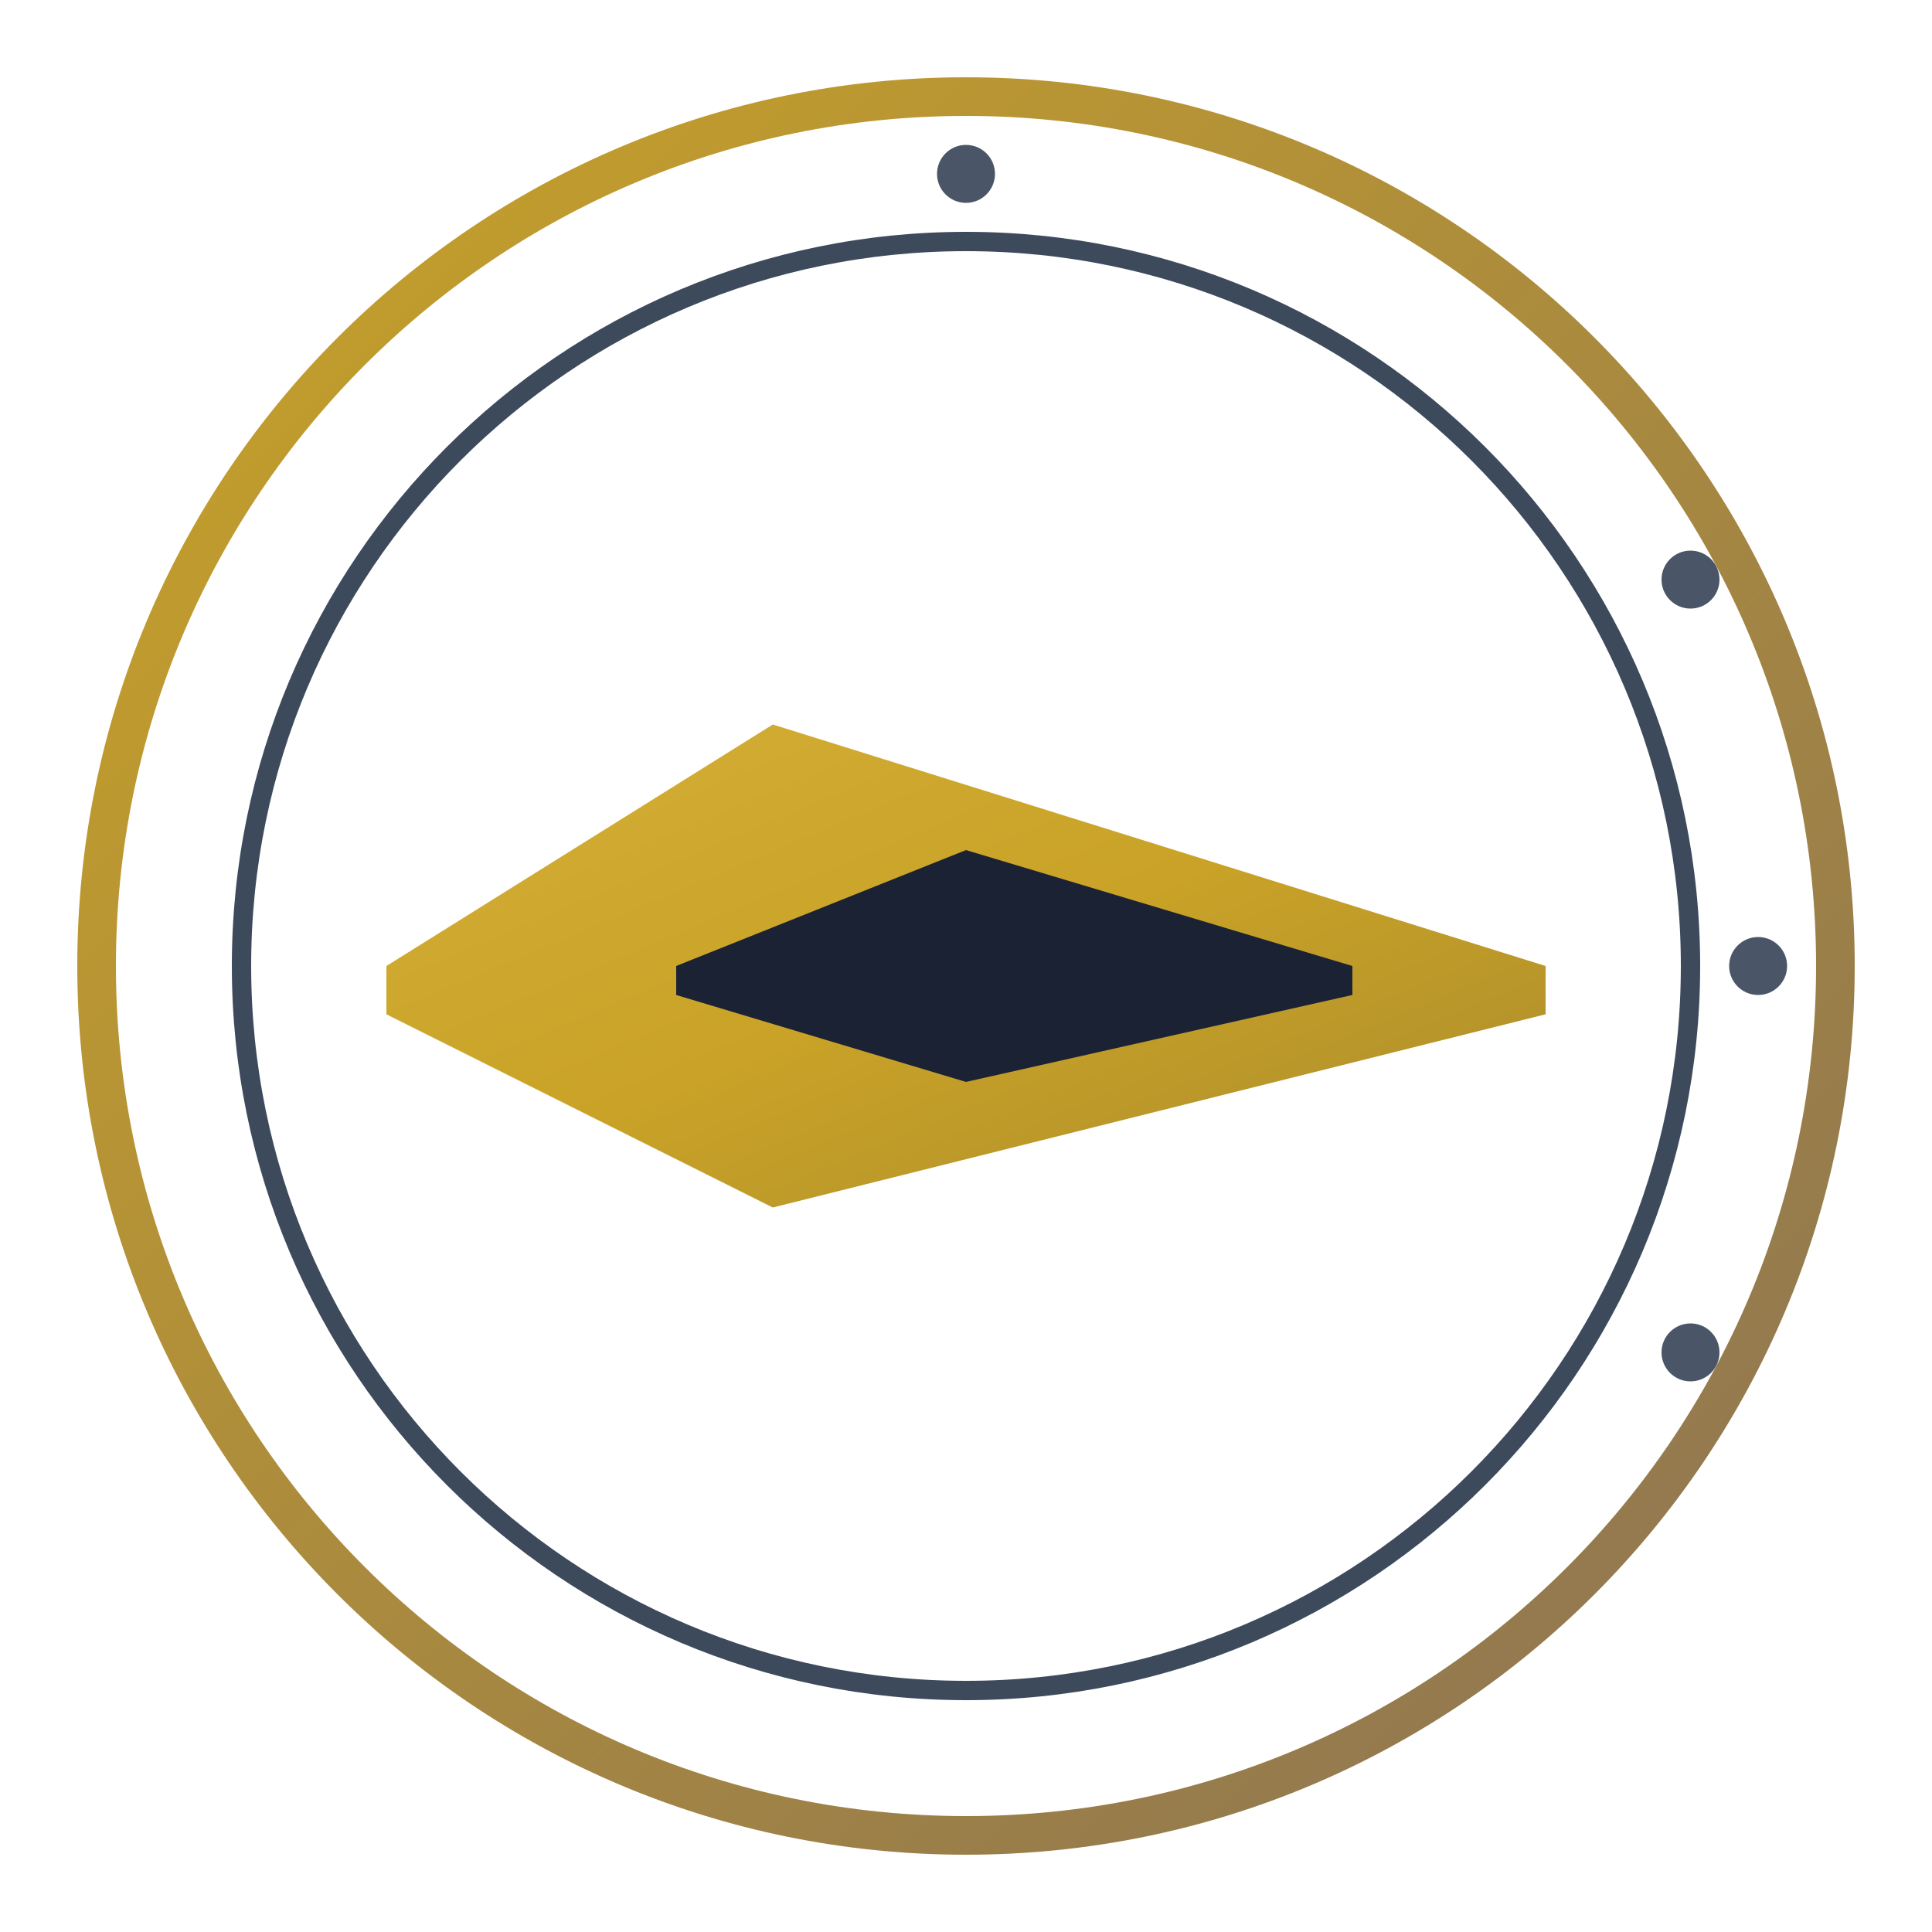
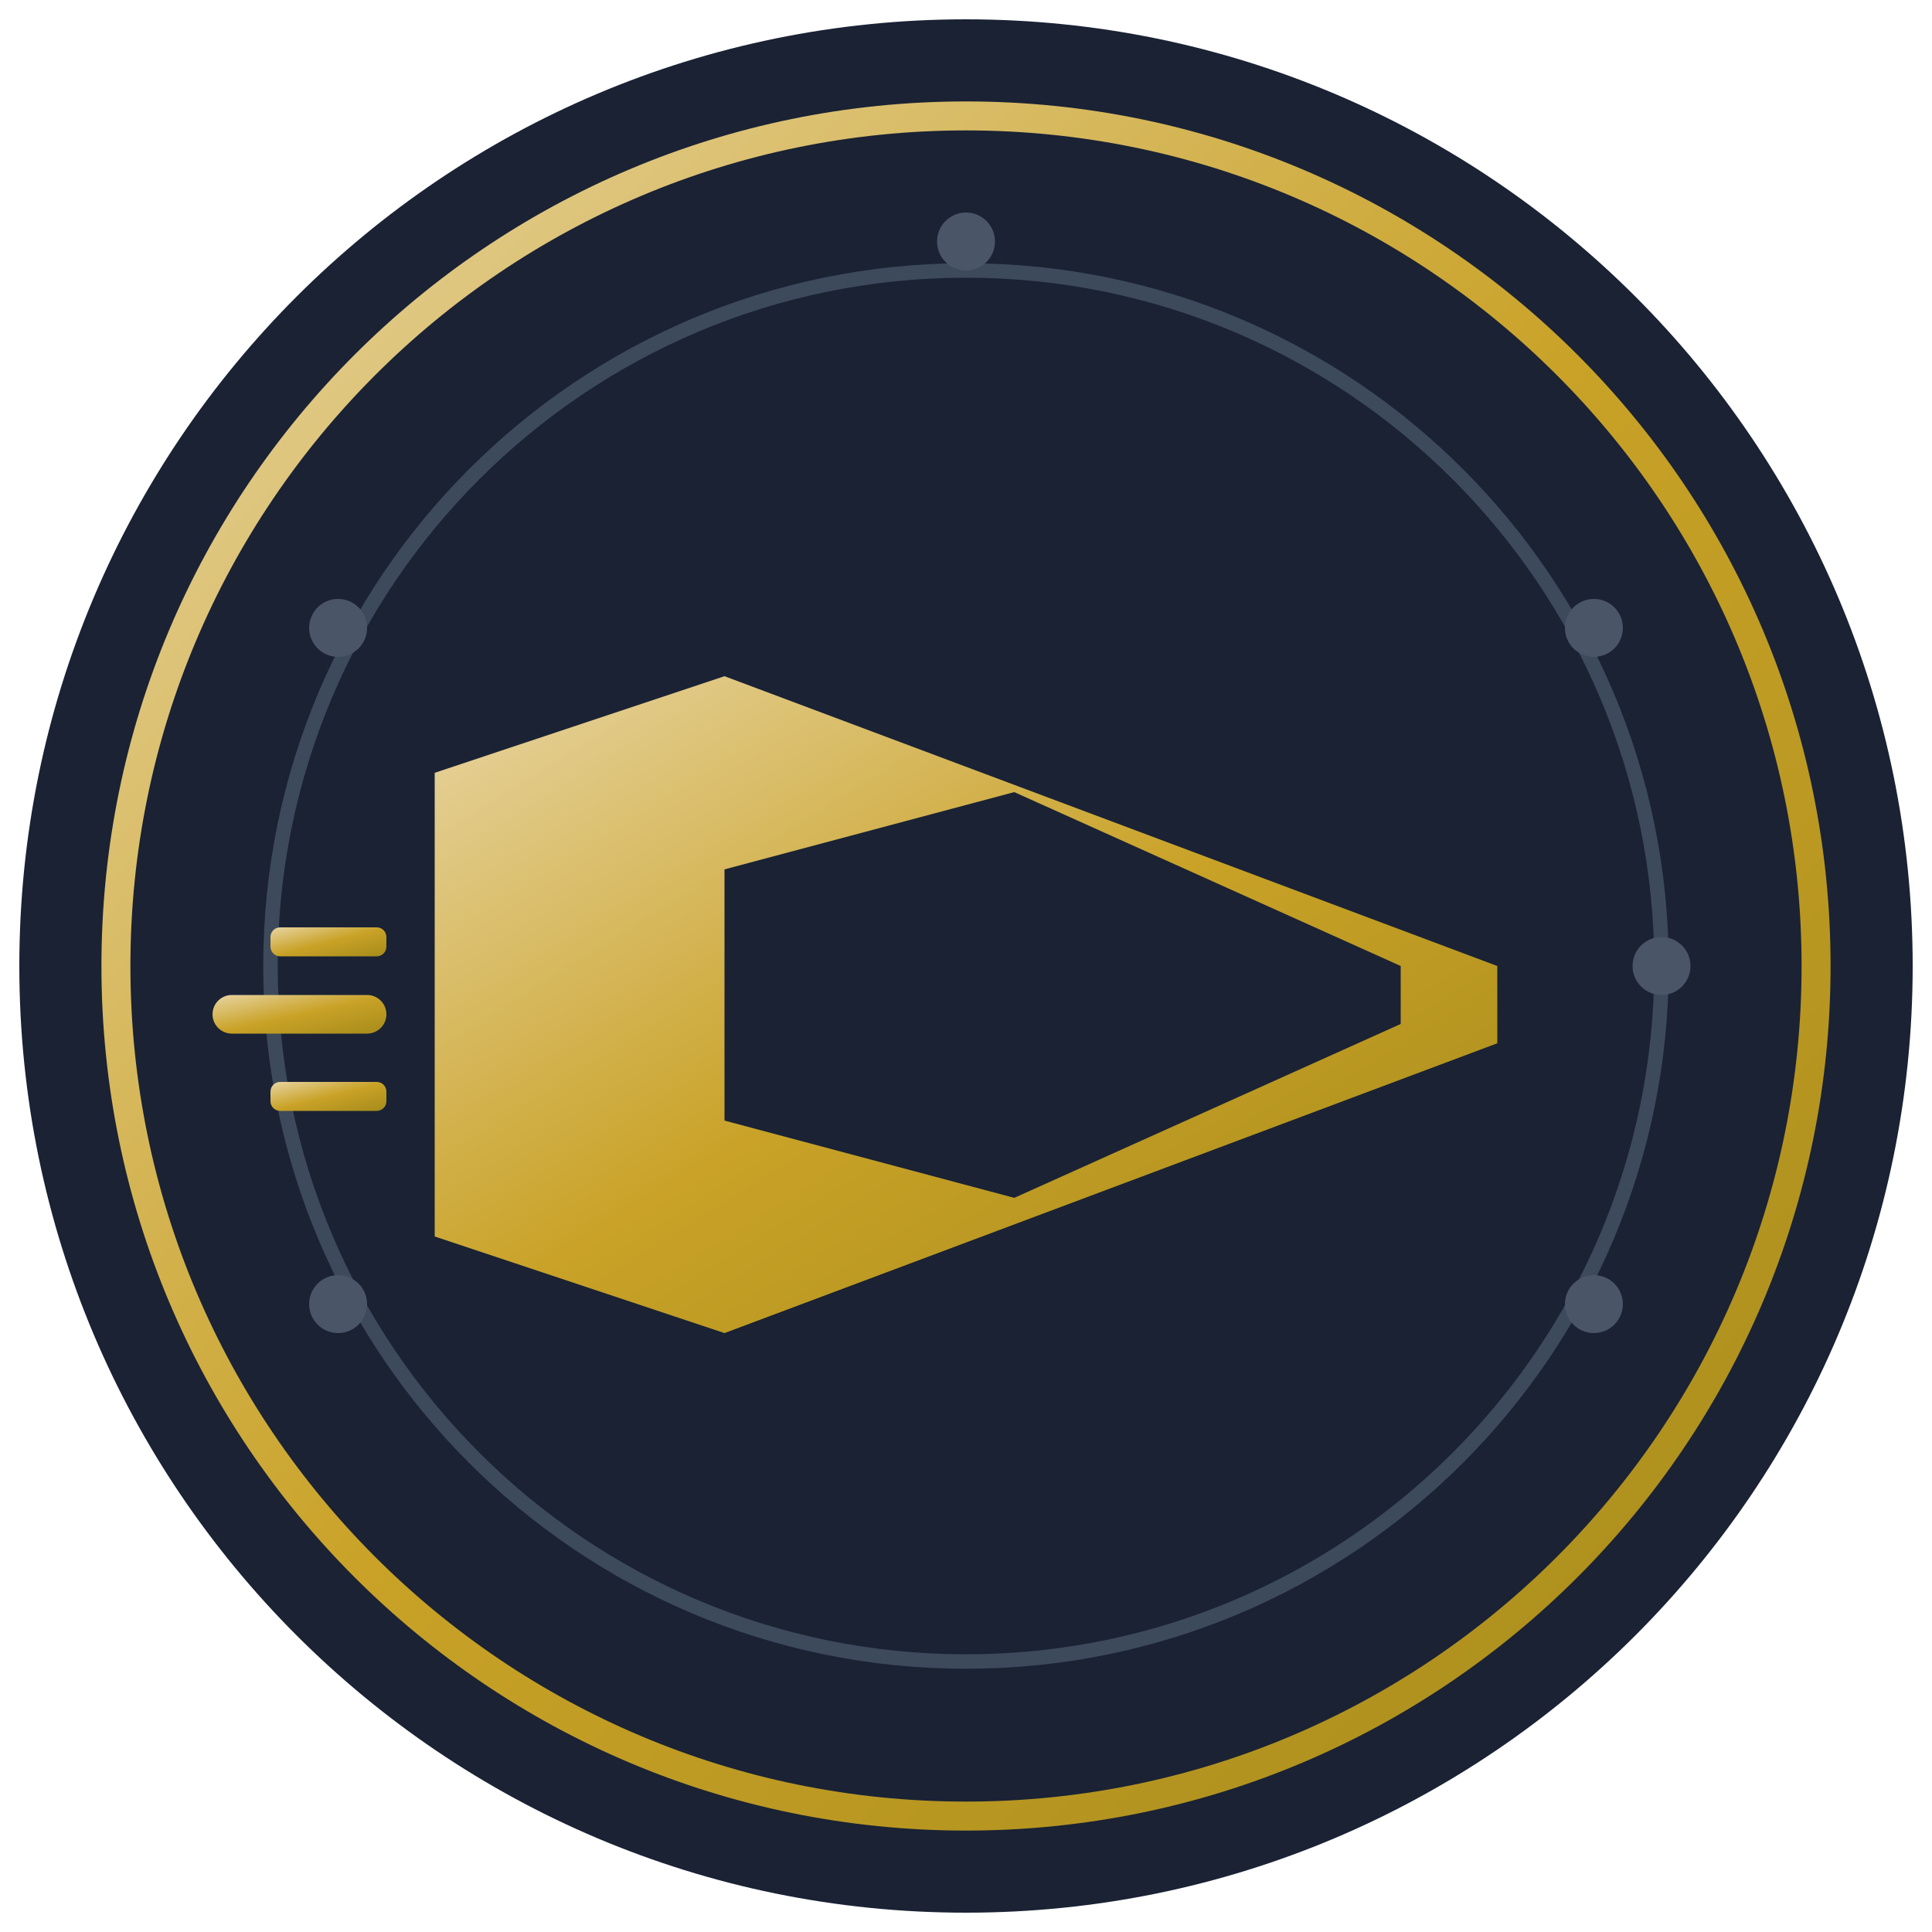
<svg xmlns="http://www.w3.org/2000/svg" viewBox="0 0 200 200">
  <defs>
-     <linearGradient id="goldGradient" x1="0%" y1="0%" x2="100%" y2="100%">
-       <stop offset="0%" style="stop-color:#D4AF37" />
-       <stop offset="50%" style="stop-color:#C9A227" />
-       <stop offset="100%" style="stop-color:#AA8C2C" />
-     </linearGradient>
-     <linearGradient id="ringGradient" x1="0%" y1="0%" x2="100%" y2="100%">
-       <stop offset="0%" style="stop-color:#C9A227" />
-       <stop offset="100%" style="stop-color:#8B7355" />
+     <linearGradient id="gold" x1="0%" y1="0%" x2="100%" y2="100%">
+       <stop offset="0%" stop-color="#E8D5A3" />
+       <stop offset="50%" stop-color="#C9A227" />
+       <stop offset="100%" stop-color="#A68B1B" />
    </linearGradient>
  </defs>
-   <circle cx="100" cy="100" r="90" fill="none" stroke="url(#ringGradient)" stroke-width="4" />
-   <circle cx="100" cy="100" r="75" fill="none" stroke="#3D4A5C" stroke-width="2" />
-   <g transform="translate(100, 100)">
-     <path d="M-60,0 L-20,-25 L60,0 L60,5 L-20,25 L-60,5 Z" fill="url(#goldGradient)" />
-     <path d="M-30,0 L0,-12 L40,0 L40,3 L0,12 L-30,3 Z" fill="#1a2234" />
-     <line x1="-75" y1="-5" x2="-62" y2="-5" stroke="url(#goldGradient)" stroke-width="2" />
-     <line x1="-80" y1="0" x2="-62" y2="0" stroke="url(#goldGradient)" stroke-width="3" />
-     <line x1="-75" y1="5" x2="-62" y2="5" stroke="url(#goldGradient)" stroke-width="2" />
+   <circle cx="100" cy="100" r="98" fill="#1a2234" />
+   <circle cx="100" cy="100" r="88" fill="none" stroke="url(#gold)" stroke-width="3" />
+   <circle cx="100" cy="100" r="72" fill="none" stroke="#3d4a5c" stroke-width="1.5" />
+   <circle cx="100" cy="25" r="3" fill="#4a5568" />
+   <circle cx="165" cy="65" r="3" fill="#4a5568" />
+   <circle cx="172" cy="100" r="3" fill="#4a5568" />
+   <circle cx="165" cy="135" r="3" fill="#4a5568" />
+   <circle cx="35" cy="65" r="3" fill="#4a5568" />
+   <circle cx="35" cy="135" r="3" fill="#4a5568" />
+   <g transform="translate(100,100)">
+     <path d="M-55,-20 L-25,-30 L55,0 L55,8 L-25,38 L-55,28 Z" fill="url(#gold)" />
+     <path d="M-25,-10 L5,-18 L45,0 L45,6 L5,24 L-25,16 Z" fill="#1a2234" />
+     <rect x="-72" y="-4" width="12" height="3" fill="url(#gold)" rx="1" />
+     <rect x="-78" y="3" width="18" height="4" fill="url(#gold)" rx="2" />
+     <rect x="-72" y="12" width="12" height="3" fill="url(#gold)" rx="1" />
  </g>
-   <circle cx="100" cy="18" r="3" fill="#4A5568" />
-   <circle cx="175" cy="60" r="3" fill="#4A5568" />
-   <circle cx="182" cy="100" r="3" fill="#4A5568" />
-   <circle cx="175" cy="140" r="3" fill="#4A5568" />
</svg>
